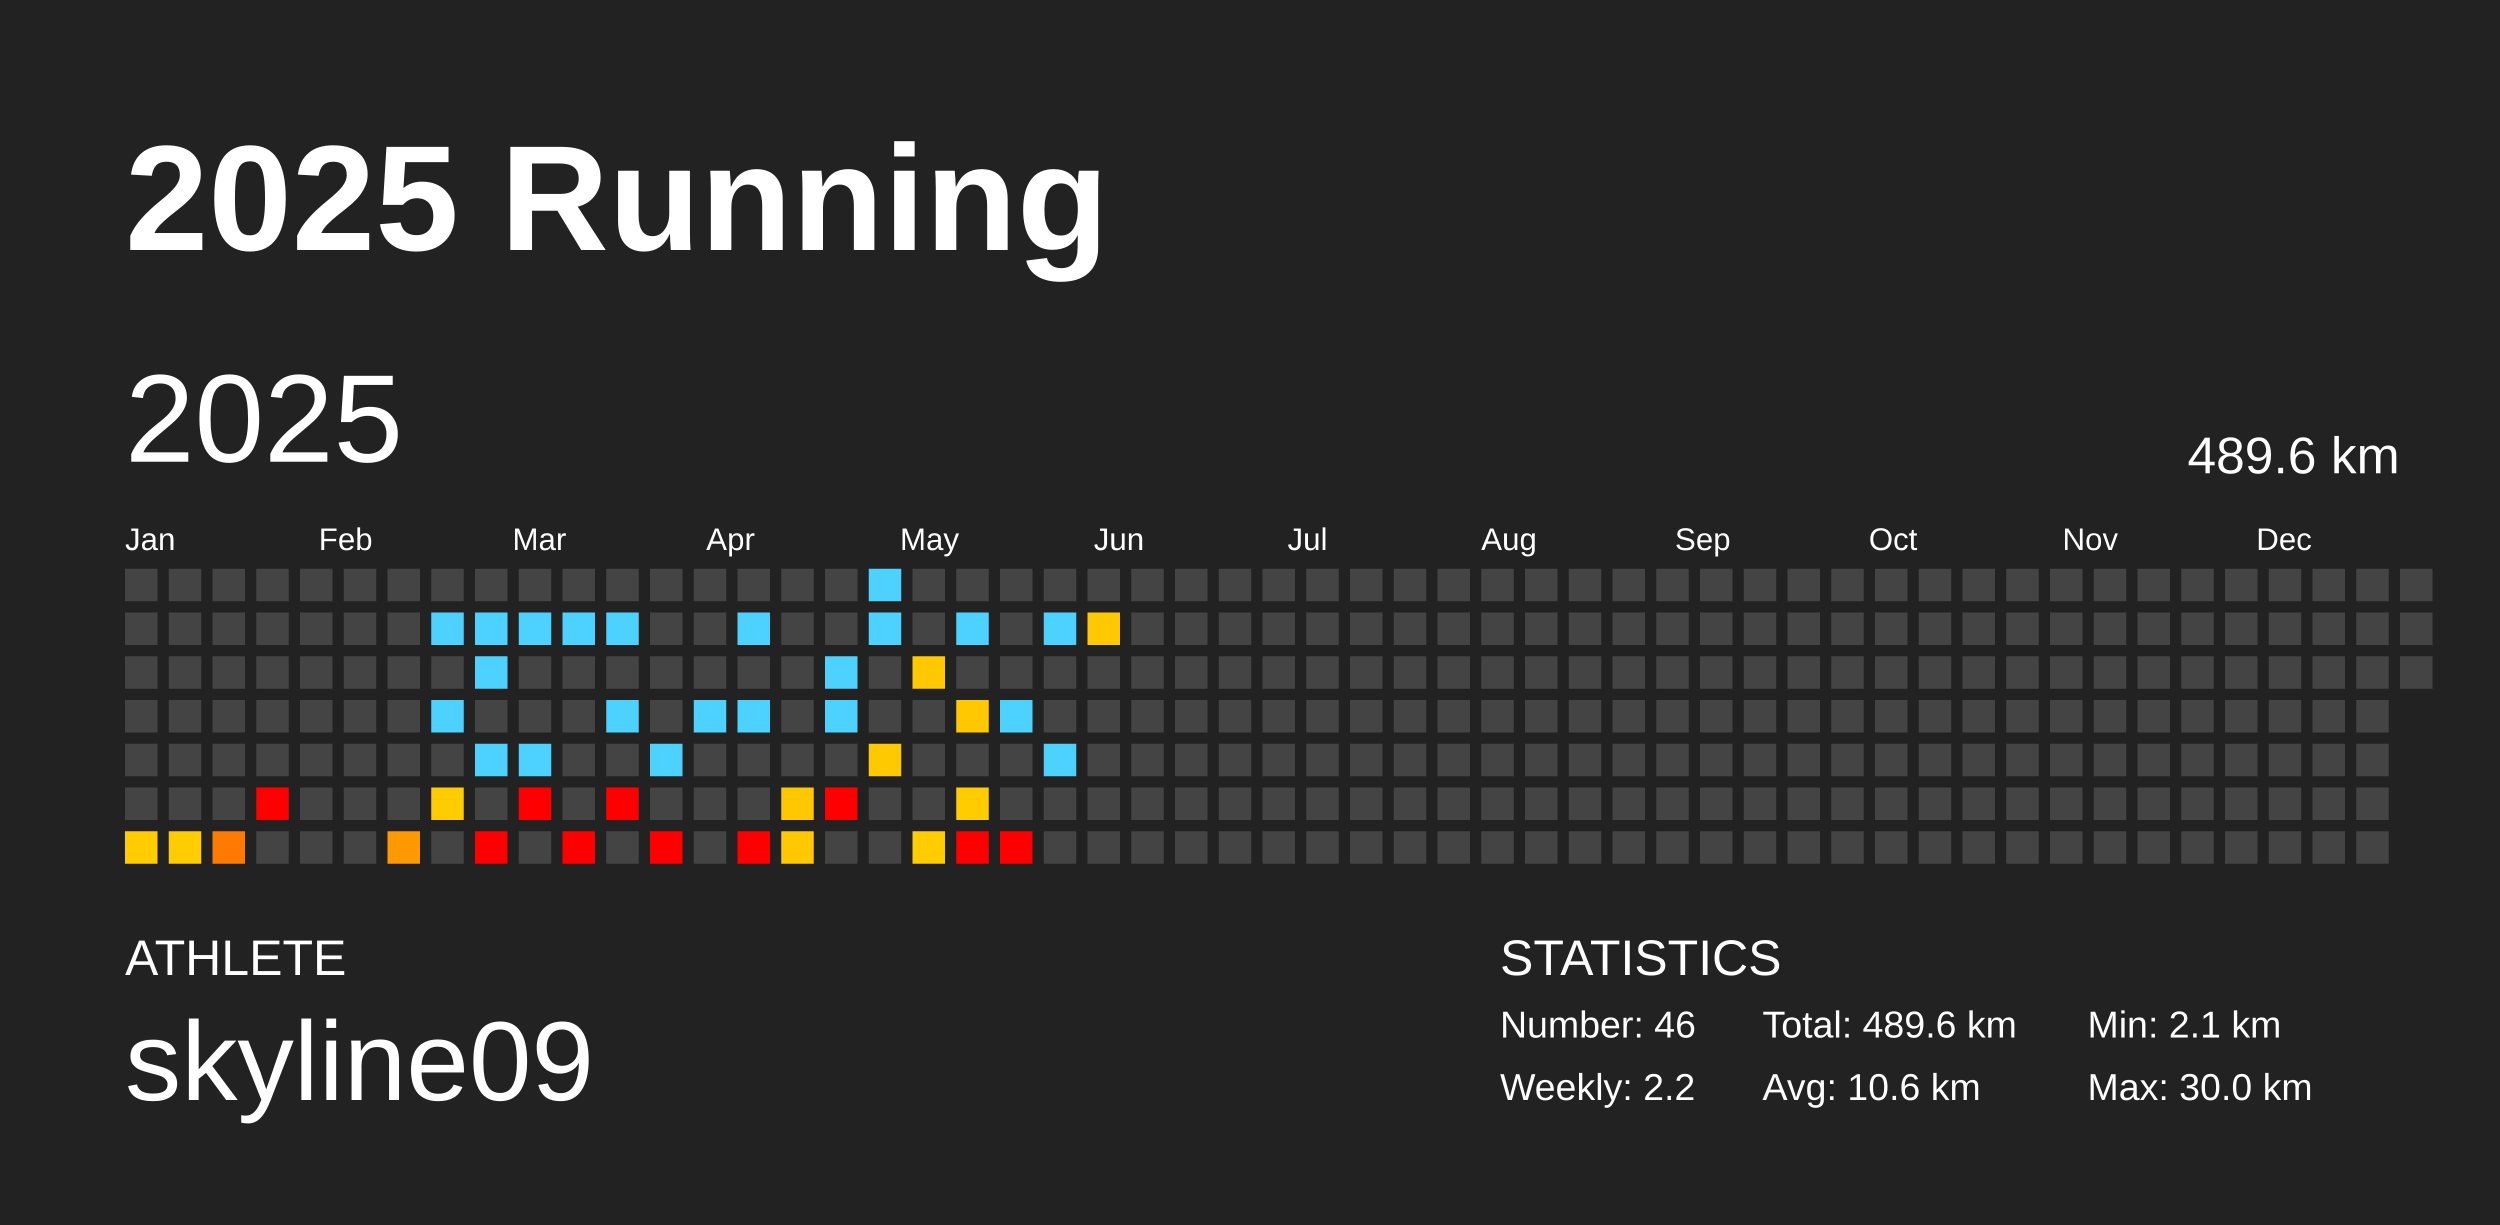
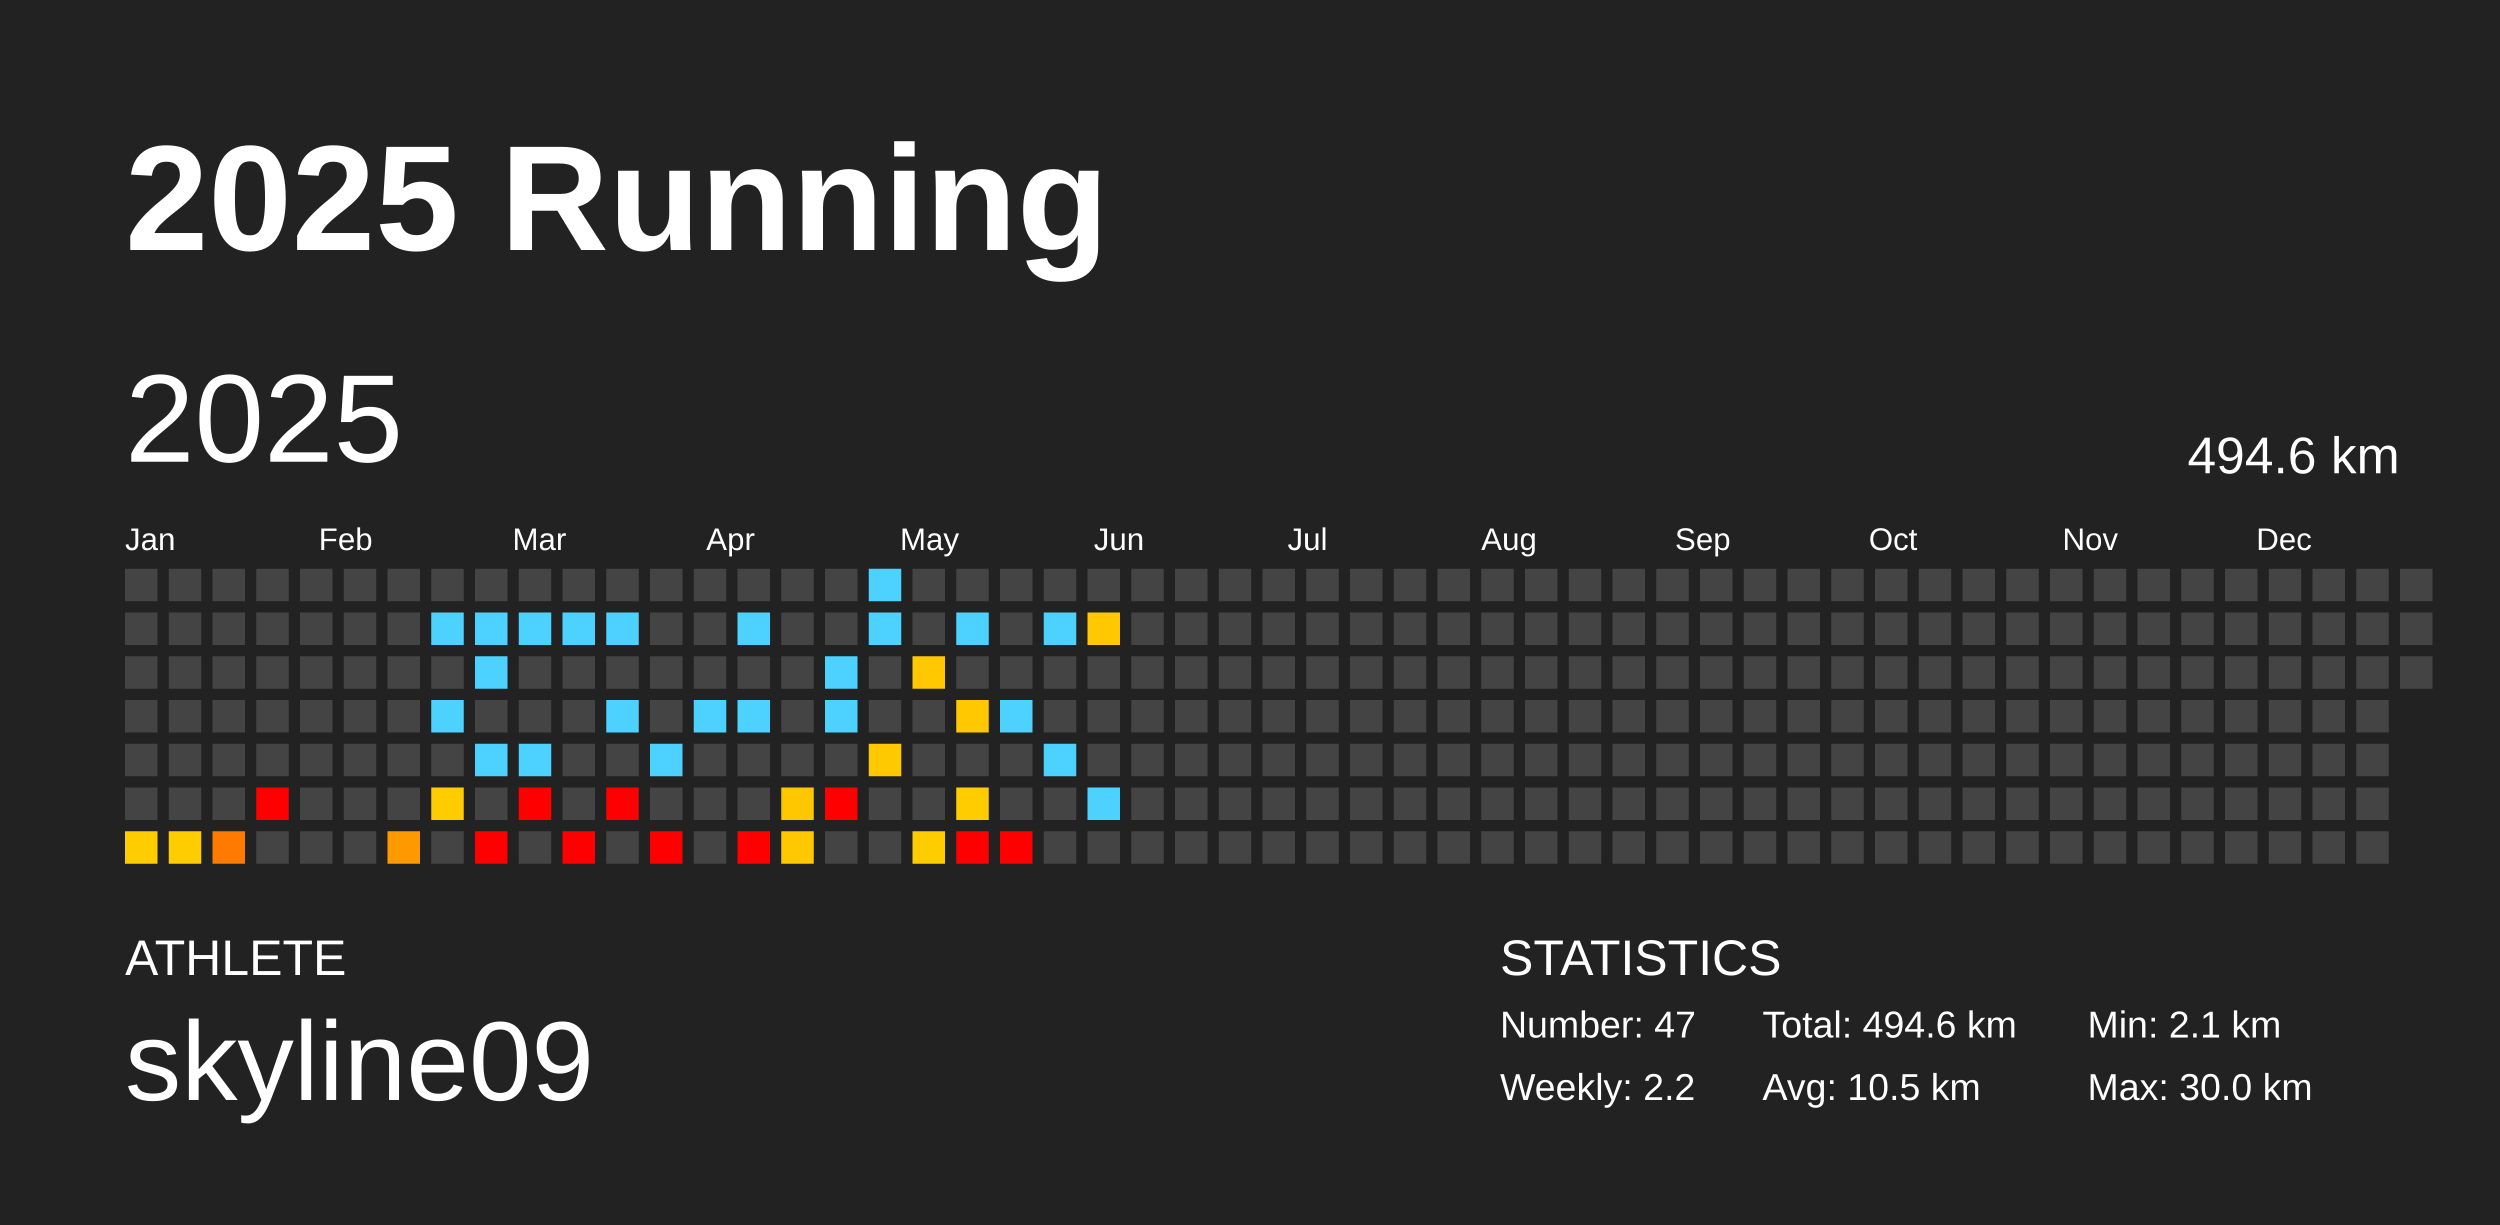
<svg xmlns="http://www.w3.org/2000/svg" baseProfile="full" height="98mm" version="1.1" viewBox="0,0,200,98" width="200mm">
  <defs />
  <rect fill="#222222" height="98" width="200" x="0" y="0" />
  <text fill="#FFFFFF" style="font-size:12px; font-family:Arial; font-weight:bold;" x="10" y="20">2025 Running</text>
  <text fill="#FFFFFF" style="font-size:4px; font-family:Arial" x="10" y="78">ATHLETE</text>
  <text fill="#FFFFFF" style="font-size:9px; font-family:Arial" x="10" y="88">skyline09</text>
  <text fill="#FFFFFF" style="font-size:4px; font-family:Arial" x="120" y="78">STATISTICS</text>
-   <text fill="#FFFFFF" style="font-size:3px; font-family:Arial" x="120" y="83">Number: 46</text>
+   <text fill="#FFFFFF" style="font-size:3px; font-family:Arial" x="120" y="83">Number: 47</text>
  <text fill="#FFFFFF" style="font-size:3px; font-family:Arial" x="120" y="88">Weekly: 2.2</text>
-   <text fill="#FFFFFF" style="font-size:3px; font-family:Arial" x="141" y="83">Total: 489.6 km</text>
-   <text fill="#FFFFFF" style="font-size:3px; font-family:Arial" x="141" y="88">Avg: 10.6 km</text>
+   <text fill="#FFFFFF" style="font-size:3px; font-family:Arial" x="141" y="83">Total: 494.6 km</text>
+   <text fill="#FFFFFF" style="font-size:3px; font-family:Arial" x="141" y="88">Avg: 10.5 km</text>
  <text fill="#FFFFFF" style="font-size:3px; font-family:Arial" x="167" y="83">Min: 2.1 km</text>
  <text fill="#FFFFFF" style="font-size:3px; font-family:Arial" x="167" y="88">Max: 30.0 km</text>
  <text dominant-baseline="hanging" fill="#FFFFFF" style="font-size:10.0px; font-family:Arial;" x="10" y="30">2025</text>
-   <text dominant-baseline="hanging" fill="#FFFFFF" style="font-size:4.125px; font-family:Arial;" x="175" y="35">489.6 km</text>
+   <text dominant-baseline="hanging" fill="#FFFFFF" style="font-size:4.125px; font-family:Arial;" x="175" y="35">494.6 km</text>
  <text fill="#FFFFFF" style="font-size:2.5px; font-family:Arial" x="10.0" y="44">Jan</text>
  <text fill="#FFFFFF" style="font-size:2.5px; font-family:Arial" x="25.5" y="44">Feb</text>
  <text fill="#FFFFFF" style="font-size:2.5px; font-family:Arial" x="41.0" y="44">Mar</text>
  <text fill="#FFFFFF" style="font-size:2.5px; font-family:Arial" x="56.5" y="44">Apr</text>
  <text fill="#FFFFFF" style="font-size:2.5px; font-family:Arial" x="72.0" y="44">May</text>
  <text fill="#FFFFFF" style="font-size:2.5px; font-family:Arial" x="87.5" y="44">Jun</text>
  <text fill="#FFFFFF" style="font-size:2.5px; font-family:Arial" x="103.0" y="44">Jul</text>
  <text fill="#FFFFFF" style="font-size:2.5px; font-family:Arial" x="118.5" y="44">Aug</text>
  <text fill="#FFFFFF" style="font-size:2.5px; font-family:Arial" x="134.0" y="44">Sep</text>
  <text fill="#FFFFFF" style="font-size:2.5px; font-family:Arial" x="149.5" y="44">Oct</text>
  <text fill="#FFFFFF" style="font-size:2.5px; font-family:Arial" x="165.0" y="44">Nov</text>
  <text fill="#FFFFFF" style="font-size:2.5px; font-family:Arial" x="180.5" y="44">Dec</text>
  <rect fill="#444444" height="2.6" width="2.6" x="10.0" y="45.5" />
  <rect fill="#444444" height="2.6" width="2.6" x="10.0" y="49.0" />
  <rect fill="#444444" height="2.6" width="2.6" x="10.0" y="52.5" />
  <rect fill="#444444" height="2.6" width="2.6" x="10.0" y="56.0" />
  <rect fill="#444444" height="2.6" width="2.6" x="10.0" y="59.5" />
  <rect fill="#444444" height="2.6" width="2.6" x="10.0" y="63.0" />
  <rect fill="#ffcc00" height="2.6" width="2.6" x="10.0" y="66.5" />
  <rect fill="#444444" height="2.6" width="2.6" x="13.5" y="45.5" />
  <rect fill="#444444" height="2.6" width="2.6" x="13.5" y="49.0" />
  <rect fill="#444444" height="2.6" width="2.6" x="13.5" y="52.5" />
  <rect fill="#444444" height="2.6" width="2.6" x="13.5" y="56.0" />
  <rect fill="#444444" height="2.6" width="2.6" x="13.5" y="59.5" />
  <rect fill="#444444" height="2.6" width="2.6" x="13.5" y="63.0" />
  <rect fill="#ffcc00" height="2.6" width="2.6" x="13.5" y="66.5" />
  <rect fill="#444444" height="2.6" width="2.6" x="17.0" y="45.5" />
  <rect fill="#444444" height="2.6" width="2.6" x="17.0" y="49.0" />
  <rect fill="#444444" height="2.6" width="2.6" x="17.0" y="52.5" />
  <rect fill="#444444" height="2.6" width="2.6" x="17.0" y="56.0" />
  <rect fill="#444444" height="2.6" width="2.6" x="17.0" y="59.5" />
  <rect fill="#444444" height="2.6" width="2.6" x="17.0" y="63.0" />
  <rect fill="#ff7a00" height="2.6" width="2.6" x="17.0" y="66.5" />
  <rect fill="#444444" height="2.6" width="2.6" x="20.5" y="45.5" />
  <rect fill="#444444" height="2.6" width="2.6" x="20.5" y="49.0" />
  <rect fill="#444444" height="2.6" width="2.6" x="20.5" y="52.5" />
  <rect fill="#444444" height="2.6" width="2.6" x="20.5" y="56.0" />
  <rect fill="#444444" height="2.6" width="2.6" x="20.5" y="59.5" />
  <rect fill="red" height="2.6" width="2.6" x="20.5" y="63.0" />
  <rect fill="#444444" height="2.6" width="2.6" x="20.5" y="66.5" />
  <rect fill="#444444" height="2.6" width="2.6" x="24.0" y="45.5" />
  <rect fill="#444444" height="2.6" width="2.6" x="24.0" y="49.0" />
  <rect fill="#444444" height="2.6" width="2.6" x="24.0" y="52.5" />
  <rect fill="#444444" height="2.6" width="2.6" x="24.0" y="56.0" />
  <rect fill="#444444" height="2.6" width="2.6" x="24.0" y="59.5" />
  <rect fill="#444444" height="2.6" width="2.6" x="24.0" y="63.0" />
  <rect fill="#444444" height="2.6" width="2.6" x="24.0" y="66.5" />
  <rect fill="#444444" height="2.6" width="2.6" x="27.5" y="45.5" />
  <rect fill="#444444" height="2.6" width="2.6" x="27.5" y="49.0" />
  <rect fill="#444444" height="2.6" width="2.6" x="27.5" y="52.5" />
  <rect fill="#444444" height="2.6" width="2.6" x="27.5" y="56.0" />
  <rect fill="#444444" height="2.6" width="2.6" x="27.5" y="59.5" />
  <rect fill="#444444" height="2.6" width="2.6" x="27.5" y="63.0" />
  <rect fill="#444444" height="2.6" width="2.6" x="27.5" y="66.5" />
  <rect fill="#444444" height="2.6" width="2.6" x="31.0" y="45.5" />
  <rect fill="#444444" height="2.6" width="2.6" x="31.0" y="49.0" />
  <rect fill="#444444" height="2.6" width="2.6" x="31.0" y="52.5" />
  <rect fill="#444444" height="2.6" width="2.6" x="31.0" y="56.0" />
  <rect fill="#444444" height="2.6" width="2.6" x="31.0" y="59.5" />
  <rect fill="#444444" height="2.6" width="2.6" x="31.0" y="63.0" />
  <rect fill="#ff9900" height="2.6" width="2.6" x="31.0" y="66.5" />
  <rect fill="#444444" height="2.6" width="2.6" x="34.5" y="45.5" />
  <rect fill="#4dd2ff" height="2.6" width="2.6" x="34.5" y="49.0" />
  <rect fill="#444444" height="2.6" width="2.6" x="34.5" y="52.5" />
  <rect fill="#4dd2ff" height="2.6" width="2.6" x="34.5" y="56.0" />
  <rect fill="#444444" height="2.6" width="2.6" x="34.5" y="59.5" />
  <rect fill="#ffcc00" height="2.6" width="2.6" x="34.5" y="63.0" />
  <rect fill="#444444" height="2.6" width="2.6" x="34.5" y="66.5" />
  <rect fill="#444444" height="2.6" width="2.6" x="38.0" y="45.5" />
  <rect fill="#4dd2ff" height="2.6" width="2.6" x="38.0" y="49.0" />
  <rect fill="#4dd2ff" height="2.6" width="2.6" x="38.0" y="52.5" />
  <rect fill="#444444" height="2.6" width="2.6" x="38.0" y="56.0" />
  <rect fill="#4dd2ff" height="2.6" width="2.6" x="38.0" y="59.5" />
  <rect fill="#444444" height="2.6" width="2.6" x="38.0" y="63.0" />
  <rect fill="red" height="2.6" width="2.6" x="38.0" y="66.5" />
  <rect fill="#444444" height="2.6" width="2.6" x="41.5" y="45.5" />
  <rect fill="#4dd2ff" height="2.6" width="2.6" x="41.5" y="49.0" />
  <rect fill="#444444" height="2.6" width="2.6" x="41.5" y="52.5" />
  <rect fill="#444444" height="2.6" width="2.6" x="41.5" y="56.0" />
  <rect fill="#4dd2ff" height="2.6" width="2.6" x="41.5" y="59.5" />
  <rect fill="red" height="2.6" width="2.6" x="41.5" y="63.0" />
  <rect fill="#444444" height="2.6" width="2.6" x="41.5" y="66.5" />
  <rect fill="#444444" height="2.6" width="2.6" x="45.0" y="45.5" />
  <rect fill="#4dd2ff" height="2.6" width="2.6" x="45.0" y="49.0" />
  <rect fill="#444444" height="2.6" width="2.6" x="45.0" y="52.5" />
  <rect fill="#444444" height="2.6" width="2.6" x="45.0" y="56.0" />
  <rect fill="#444444" height="2.6" width="2.6" x="45.0" y="59.5" />
  <rect fill="#444444" height="2.6" width="2.6" x="45.0" y="63.0" />
  <rect fill="red" height="2.6" width="2.6" x="45.0" y="66.5" />
  <rect fill="#444444" height="2.6" width="2.6" x="48.5" y="45.5" />
  <rect fill="#4dd2ff" height="2.6" width="2.6" x="48.5" y="49.0" />
  <rect fill="#444444" height="2.6" width="2.6" x="48.5" y="52.5" />
  <rect fill="#4dd2ff" height="2.6" width="2.6" x="48.5" y="56.0" />
  <rect fill="#444444" height="2.6" width="2.6" x="48.5" y="59.5" />
  <rect fill="red" height="2.6" width="2.6" x="48.5" y="63.0" />
  <rect fill="#444444" height="2.6" width="2.6" x="48.5" y="66.5" />
  <rect fill="#444444" height="2.6" width="2.6" x="52.0" y="45.5" />
  <rect fill="#444444" height="2.6" width="2.6" x="52.0" y="49.0" />
  <rect fill="#444444" height="2.6" width="2.6" x="52.0" y="52.5" />
  <rect fill="#444444" height="2.6" width="2.6" x="52.0" y="56.0" />
  <rect fill="#4dd2ff" height="2.6" width="2.6" x="52.0" y="59.5" />
  <rect fill="#444444" height="2.6" width="2.6" x="52.0" y="63.0" />
  <rect fill="red" height="2.6" width="2.6" x="52.0" y="66.5" />
  <rect fill="#444444" height="2.6" width="2.6" x="55.5" y="45.5" />
  <rect fill="#444444" height="2.6" width="2.6" x="55.5" y="49.0" />
  <rect fill="#444444" height="2.6" width="2.6" x="55.5" y="52.5" />
  <rect fill="#4dd2ff" height="2.6" width="2.6" x="55.5" y="56.0" />
  <rect fill="#444444" height="2.6" width="2.6" x="55.5" y="59.5" />
  <rect fill="#444444" height="2.6" width="2.6" x="55.5" y="63.0" />
  <rect fill="#444444" height="2.6" width="2.6" x="55.5" y="66.5" />
  <rect fill="#444444" height="2.6" width="2.6" x="59.0" y="45.5" />
  <rect fill="#4dd2ff" height="2.6" width="2.6" x="59.0" y="49.0" />
  <rect fill="#444444" height="2.6" width="2.6" x="59.0" y="52.5" />
  <rect fill="#4dd2ff" height="2.6" width="2.6" x="59.0" y="56.0" />
  <rect fill="#444444" height="2.6" width="2.6" x="59.0" y="59.5" />
  <rect fill="#444444" height="2.6" width="2.6" x="59.0" y="63.0" />
  <rect fill="red" height="2.6" width="2.6" x="59.0" y="66.5" />
  <rect fill="#444444" height="2.6" width="2.6" x="62.5" y="45.5" />
  <rect fill="#444444" height="2.6" width="2.6" x="62.5" y="49.0" />
  <rect fill="#444444" height="2.6" width="2.6" x="62.5" y="52.5" />
  <rect fill="#444444" height="2.6" width="2.6" x="62.5" y="56.0" />
  <rect fill="#444444" height="2.6" width="2.6" x="62.5" y="59.5" />
  <rect fill="#ffc700" height="2.6" width="2.6" x="62.5" y="63.0" />
  <rect fill="#ffc800" height="2.6" width="2.6" x="62.5" y="66.5" />
  <rect fill="#444444" height="2.6" width="2.6" x="66.0" y="45.5" />
  <rect fill="#444444" height="2.6" width="2.6" x="66.0" y="49.0" />
  <rect fill="#4dd2ff" height="2.6" width="2.6" x="66.0" y="52.5" />
  <rect fill="#4dd2ff" height="2.6" width="2.6" x="66.0" y="56.0" />
  <rect fill="#444444" height="2.6" width="2.6" x="66.0" y="59.5" />
  <rect fill="red" height="2.6" width="2.6" x="66.0" y="63.0" />
  <rect fill="#444444" height="2.6" width="2.6" x="66.0" y="66.5" />
  <rect fill="#4dd2ff" height="2.6" width="2.6" x="69.5" y="45.5" />
  <rect fill="#4dd2ff" height="2.6" width="2.6" x="69.5" y="49.0" />
  <rect fill="#444444" height="2.6" width="2.6" x="69.5" y="52.5" />
  <rect fill="#444444" height="2.6" width="2.6" x="69.5" y="56.0" />
  <rect fill="#ffc900" height="2.6" width="2.6" x="69.5" y="59.5" />
  <rect fill="#444444" height="2.6" width="2.6" x="69.5" y="63.0" />
  <rect fill="#444444" height="2.6" width="2.6" x="69.5" y="66.5" />
  <rect fill="#444444" height="2.6" width="2.6" x="73.0" y="45.5" />
  <rect fill="#444444" height="2.6" width="2.6" x="73.0" y="49.0" />
  <rect fill="#ffc800" height="2.6" width="2.6" x="73.0" y="52.5" />
  <rect fill="#444444" height="2.6" width="2.6" x="73.0" y="56.0" />
  <rect fill="#444444" height="2.6" width="2.6" x="73.0" y="59.5" />
  <rect fill="#444444" height="2.6" width="2.6" x="73.0" y="63.0" />
  <rect fill="#ffcc00" height="2.6" width="2.6" x="73.0" y="66.5" />
  <rect fill="#444444" height="2.6" width="2.6" x="76.5" y="45.5" />
  <rect fill="#4dd2ff" height="2.6" width="2.6" x="76.5" y="49.0" />
  <rect fill="#444444" height="2.6" width="2.6" x="76.5" y="52.5" />
  <rect fill="#ffc800" height="2.6" width="2.6" x="76.5" y="56.0" />
  <rect fill="#444444" height="2.6" width="2.6" x="76.5" y="59.5" />
  <rect fill="#ffcc00" height="2.6" width="2.6" x="76.5" y="63.0" />
  <rect fill="red" height="2.6" width="2.6" x="76.5" y="66.5" />
  <rect fill="#444444" height="2.6" width="2.6" x="80.0" y="45.5" />
  <rect fill="#444444" height="2.6" width="2.6" x="80.0" y="49.0" />
  <rect fill="#444444" height="2.6" width="2.6" x="80.0" y="52.5" />
  <rect fill="#4dd2ff" height="2.6" width="2.6" x="80.0" y="56.0" />
  <rect fill="#444444" height="2.6" width="2.6" x="80.0" y="59.5" />
  <rect fill="#444444" height="2.6" width="2.6" x="80.0" y="63.0" />
  <rect fill="red" height="2.6" width="2.6" x="80.0" y="66.5" />
  <rect fill="#444444" height="2.6" width="2.6" x="83.5" y="45.5" />
  <rect fill="#4dd2ff" height="2.6" width="2.6" x="83.5" y="49.0" />
  <rect fill="#444444" height="2.6" width="2.6" x="83.5" y="52.5" />
  <rect fill="#444444" height="2.6" width="2.6" x="83.5" y="56.0" />
  <rect fill="#4dd2ff" height="2.6" width="2.6" x="83.5" y="59.5" />
  <rect fill="#444444" height="2.6" width="2.6" x="83.5" y="63.0" />
  <rect fill="#444444" height="2.6" width="2.6" x="83.5" y="66.5" />
  <rect fill="#444444" height="2.6" width="2.6" x="87.0" y="45.5" />
  <rect fill="#ffc800" height="2.6" width="2.6" x="87.0" y="49.0" />
  <rect fill="#444444" height="2.6" width="2.6" x="87.0" y="52.5" />
  <rect fill="#444444" height="2.6" width="2.6" x="87.0" y="56.0" />
  <rect fill="#444444" height="2.6" width="2.6" x="87.0" y="59.5" />
-   <rect fill="#444444" height="2.6" width="2.6" x="87.0" y="63.0" />
+   <rect fill="#4dd2ff" height="2.6" width="2.6" x="87.0" y="63.0" />
  <rect fill="#444444" height="2.6" width="2.6" x="87.0" y="66.5" />
  <rect fill="#444444" height="2.6" width="2.6" x="90.5" y="45.5" />
  <rect fill="#444444" height="2.6" width="2.6" x="90.5" y="49.0" />
  <rect fill="#444444" height="2.6" width="2.6" x="90.5" y="52.5" />
  <rect fill="#444444" height="2.6" width="2.6" x="90.5" y="56.0" />
  <rect fill="#444444" height="2.6" width="2.6" x="90.5" y="59.5" />
  <rect fill="#444444" height="2.6" width="2.6" x="90.5" y="63.0" />
  <rect fill="#444444" height="2.6" width="2.6" x="90.5" y="66.5" />
  <rect fill="#444444" height="2.6" width="2.6" x="94.0" y="45.5" />
  <rect fill="#444444" height="2.6" width="2.6" x="94.0" y="49.0" />
  <rect fill="#444444" height="2.6" width="2.6" x="94.0" y="52.5" />
  <rect fill="#444444" height="2.6" width="2.6" x="94.0" y="56.0" />
  <rect fill="#444444" height="2.6" width="2.6" x="94.0" y="59.5" />
  <rect fill="#444444" height="2.6" width="2.6" x="94.0" y="63.0" />
  <rect fill="#444444" height="2.6" width="2.6" x="94.0" y="66.5" />
  <rect fill="#444444" height="2.6" width="2.6" x="97.5" y="45.5" />
  <rect fill="#444444" height="2.6" width="2.6" x="97.5" y="49.0" />
  <rect fill="#444444" height="2.6" width="2.6" x="97.5" y="52.5" />
  <rect fill="#444444" height="2.6" width="2.6" x="97.5" y="56.0" />
  <rect fill="#444444" height="2.6" width="2.6" x="97.5" y="59.5" />
  <rect fill="#444444" height="2.6" width="2.6" x="97.5" y="63.0" />
  <rect fill="#444444" height="2.6" width="2.6" x="97.5" y="66.5" />
  <rect fill="#444444" height="2.6" width="2.6" x="101.0" y="45.5" />
  <rect fill="#444444" height="2.6" width="2.6" x="101.0" y="49.0" />
  <rect fill="#444444" height="2.6" width="2.6" x="101.0" y="52.5" />
  <rect fill="#444444" height="2.6" width="2.6" x="101.0" y="56.0" />
  <rect fill="#444444" height="2.6" width="2.6" x="101.0" y="59.5" />
  <rect fill="#444444" height="2.6" width="2.6" x="101.0" y="63.0" />
  <rect fill="#444444" height="2.6" width="2.6" x="101.0" y="66.5" />
  <rect fill="#444444" height="2.6" width="2.6" x="104.5" y="45.5" />
  <rect fill="#444444" height="2.6" width="2.6" x="104.5" y="49.0" />
  <rect fill="#444444" height="2.6" width="2.6" x="104.5" y="52.5" />
  <rect fill="#444444" height="2.6" width="2.6" x="104.5" y="56.0" />
  <rect fill="#444444" height="2.6" width="2.6" x="104.5" y="59.5" />
  <rect fill="#444444" height="2.6" width="2.6" x="104.5" y="63.0" />
  <rect fill="#444444" height="2.6" width="2.6" x="104.5" y="66.5" />
  <rect fill="#444444" height="2.6" width="2.6" x="108.0" y="45.5" />
  <rect fill="#444444" height="2.6" width="2.6" x="108.0" y="49.0" />
  <rect fill="#444444" height="2.6" width="2.6" x="108.0" y="52.5" />
  <rect fill="#444444" height="2.6" width="2.6" x="108.0" y="56.0" />
  <rect fill="#444444" height="2.6" width="2.6" x="108.0" y="59.5" />
  <rect fill="#444444" height="2.6" width="2.6" x="108.0" y="63.0" />
  <rect fill="#444444" height="2.6" width="2.6" x="108.0" y="66.5" />
  <rect fill="#444444" height="2.6" width="2.6" x="111.5" y="45.5" />
  <rect fill="#444444" height="2.6" width="2.6" x="111.5" y="49.0" />
  <rect fill="#444444" height="2.6" width="2.6" x="111.5" y="52.5" />
  <rect fill="#444444" height="2.6" width="2.6" x="111.5" y="56.0" />
  <rect fill="#444444" height="2.6" width="2.6" x="111.5" y="59.5" />
  <rect fill="#444444" height="2.6" width="2.6" x="111.5" y="63.0" />
  <rect fill="#444444" height="2.6" width="2.6" x="111.5" y="66.5" />
  <rect fill="#444444" height="2.6" width="2.6" x="115.0" y="45.5" />
  <rect fill="#444444" height="2.6" width="2.6" x="115.0" y="49.0" />
  <rect fill="#444444" height="2.6" width="2.6" x="115.0" y="52.5" />
  <rect fill="#444444" height="2.6" width="2.6" x="115.0" y="56.0" />
  <rect fill="#444444" height="2.6" width="2.6" x="115.0" y="59.5" />
  <rect fill="#444444" height="2.6" width="2.6" x="115.0" y="63.0" />
  <rect fill="#444444" height="2.6" width="2.6" x="115.0" y="66.5" />
  <rect fill="#444444" height="2.6" width="2.6" x="118.5" y="45.5" />
  <rect fill="#444444" height="2.6" width="2.6" x="118.5" y="49.0" />
  <rect fill="#444444" height="2.6" width="2.6" x="118.5" y="52.5" />
  <rect fill="#444444" height="2.6" width="2.6" x="118.5" y="56.0" />
  <rect fill="#444444" height="2.6" width="2.6" x="118.5" y="59.5" />
  <rect fill="#444444" height="2.6" width="2.6" x="118.5" y="63.0" />
  <rect fill="#444444" height="2.6" width="2.6" x="118.5" y="66.5" />
  <rect fill="#444444" height="2.6" width="2.6" x="122.0" y="45.5" />
  <rect fill="#444444" height="2.6" width="2.6" x="122.0" y="49.0" />
  <rect fill="#444444" height="2.6" width="2.6" x="122.0" y="52.5" />
  <rect fill="#444444" height="2.6" width="2.6" x="122.0" y="56.0" />
  <rect fill="#444444" height="2.6" width="2.6" x="122.0" y="59.5" />
  <rect fill="#444444" height="2.6" width="2.6" x="122.0" y="63.0" />
  <rect fill="#444444" height="2.6" width="2.6" x="122.0" y="66.5" />
  <rect fill="#444444" height="2.6" width="2.6" x="125.5" y="45.5" />
  <rect fill="#444444" height="2.6" width="2.6" x="125.5" y="49.0" />
  <rect fill="#444444" height="2.6" width="2.6" x="125.5" y="52.5" />
  <rect fill="#444444" height="2.6" width="2.6" x="125.5" y="56.0" />
  <rect fill="#444444" height="2.6" width="2.6" x="125.5" y="59.5" />
  <rect fill="#444444" height="2.6" width="2.6" x="125.5" y="63.0" />
  <rect fill="#444444" height="2.6" width="2.6" x="125.5" y="66.5" />
  <rect fill="#444444" height="2.6" width="2.6" x="129.0" y="45.5" />
  <rect fill="#444444" height="2.6" width="2.6" x="129.0" y="49.0" />
  <rect fill="#444444" height="2.6" width="2.6" x="129.0" y="52.5" />
  <rect fill="#444444" height="2.6" width="2.6" x="129.0" y="56.0" />
  <rect fill="#444444" height="2.6" width="2.6" x="129.0" y="59.5" />
  <rect fill="#444444" height="2.6" width="2.6" x="129.0" y="63.0" />
  <rect fill="#444444" height="2.6" width="2.6" x="129.0" y="66.5" />
  <rect fill="#444444" height="2.6" width="2.6" x="132.5" y="45.5" />
  <rect fill="#444444" height="2.6" width="2.6" x="132.5" y="49.0" />
  <rect fill="#444444" height="2.6" width="2.6" x="132.5" y="52.5" />
  <rect fill="#444444" height="2.6" width="2.6" x="132.5" y="56.0" />
  <rect fill="#444444" height="2.6" width="2.6" x="132.5" y="59.5" />
  <rect fill="#444444" height="2.6" width="2.6" x="132.5" y="63.0" />
  <rect fill="#444444" height="2.6" width="2.6" x="132.5" y="66.5" />
  <rect fill="#444444" height="2.6" width="2.6" x="136.0" y="45.5" />
  <rect fill="#444444" height="2.6" width="2.6" x="136.0" y="49.0" />
  <rect fill="#444444" height="2.6" width="2.6" x="136.0" y="52.5" />
  <rect fill="#444444" height="2.6" width="2.6" x="136.0" y="56.0" />
  <rect fill="#444444" height="2.6" width="2.6" x="136.0" y="59.5" />
  <rect fill="#444444" height="2.6" width="2.6" x="136.0" y="63.0" />
  <rect fill="#444444" height="2.6" width="2.6" x="136.0" y="66.5" />
  <rect fill="#444444" height="2.6" width="2.6" x="139.5" y="45.5" />
  <rect fill="#444444" height="2.6" width="2.6" x="139.5" y="49.0" />
  <rect fill="#444444" height="2.6" width="2.6" x="139.5" y="52.5" />
  <rect fill="#444444" height="2.6" width="2.6" x="139.5" y="56.0" />
  <rect fill="#444444" height="2.6" width="2.6" x="139.5" y="59.5" />
  <rect fill="#444444" height="2.6" width="2.6" x="139.5" y="63.0" />
  <rect fill="#444444" height="2.6" width="2.6" x="139.5" y="66.5" />
  <rect fill="#444444" height="2.6" width="2.6" x="143.0" y="45.5" />
  <rect fill="#444444" height="2.6" width="2.6" x="143.0" y="49.0" />
  <rect fill="#444444" height="2.6" width="2.6" x="143.0" y="52.5" />
  <rect fill="#444444" height="2.6" width="2.6" x="143.0" y="56.0" />
  <rect fill="#444444" height="2.6" width="2.6" x="143.0" y="59.5" />
  <rect fill="#444444" height="2.6" width="2.6" x="143.0" y="63.0" />
  <rect fill="#444444" height="2.6" width="2.6" x="143.0" y="66.5" />
  <rect fill="#444444" height="2.6" width="2.6" x="146.5" y="45.5" />
  <rect fill="#444444" height="2.6" width="2.6" x="146.5" y="49.0" />
  <rect fill="#444444" height="2.6" width="2.6" x="146.5" y="52.5" />
  <rect fill="#444444" height="2.6" width="2.6" x="146.5" y="56.0" />
  <rect fill="#444444" height="2.6" width="2.6" x="146.5" y="59.5" />
  <rect fill="#444444" height="2.6" width="2.6" x="146.5" y="63.0" />
  <rect fill="#444444" height="2.6" width="2.6" x="146.5" y="66.5" />
  <rect fill="#444444" height="2.6" width="2.6" x="150.0" y="45.5" />
  <rect fill="#444444" height="2.6" width="2.6" x="150.0" y="49.0" />
  <rect fill="#444444" height="2.6" width="2.6" x="150.0" y="52.5" />
  <rect fill="#444444" height="2.6" width="2.6" x="150.0" y="56.0" />
  <rect fill="#444444" height="2.6" width="2.6" x="150.0" y="59.5" />
  <rect fill="#444444" height="2.6" width="2.6" x="150.0" y="63.0" />
  <rect fill="#444444" height="2.6" width="2.6" x="150.0" y="66.5" />
  <rect fill="#444444" height="2.6" width="2.6" x="153.5" y="45.5" />
  <rect fill="#444444" height="2.6" width="2.6" x="153.5" y="49.0" />
  <rect fill="#444444" height="2.6" width="2.6" x="153.5" y="52.5" />
  <rect fill="#444444" height="2.6" width="2.6" x="153.5" y="56.0" />
  <rect fill="#444444" height="2.6" width="2.6" x="153.5" y="59.5" />
  <rect fill="#444444" height="2.6" width="2.6" x="153.5" y="63.0" />
  <rect fill="#444444" height="2.6" width="2.6" x="153.5" y="66.5" />
  <rect fill="#444444" height="2.6" width="2.6" x="157.0" y="45.5" />
  <rect fill="#444444" height="2.6" width="2.6" x="157.0" y="49.0" />
  <rect fill="#444444" height="2.6" width="2.6" x="157.0" y="52.5" />
  <rect fill="#444444" height="2.6" width="2.6" x="157.0" y="56.0" />
  <rect fill="#444444" height="2.6" width="2.6" x="157.0" y="59.5" />
  <rect fill="#444444" height="2.6" width="2.6" x="157.0" y="63.0" />
  <rect fill="#444444" height="2.6" width="2.6" x="157.0" y="66.5" />
  <rect fill="#444444" height="2.6" width="2.6" x="160.5" y="45.5" />
  <rect fill="#444444" height="2.6" width="2.6" x="160.5" y="49.0" />
  <rect fill="#444444" height="2.6" width="2.6" x="160.5" y="52.5" />
  <rect fill="#444444" height="2.6" width="2.6" x="160.5" y="56.0" />
  <rect fill="#444444" height="2.6" width="2.6" x="160.5" y="59.5" />
  <rect fill="#444444" height="2.6" width="2.6" x="160.5" y="63.0" />
  <rect fill="#444444" height="2.6" width="2.6" x="160.5" y="66.5" />
  <rect fill="#444444" height="2.6" width="2.6" x="164.0" y="45.5" />
  <rect fill="#444444" height="2.6" width="2.6" x="164.0" y="49.0" />
  <rect fill="#444444" height="2.6" width="2.6" x="164.0" y="52.5" />
  <rect fill="#444444" height="2.6" width="2.6" x="164.0" y="56.0" />
  <rect fill="#444444" height="2.6" width="2.6" x="164.0" y="59.5" />
  <rect fill="#444444" height="2.6" width="2.6" x="164.0" y="63.0" />
  <rect fill="#444444" height="2.6" width="2.6" x="164.0" y="66.5" />
  <rect fill="#444444" height="2.6" width="2.6" x="167.5" y="45.5" />
  <rect fill="#444444" height="2.6" width="2.6" x="167.5" y="49.0" />
  <rect fill="#444444" height="2.6" width="2.6" x="167.5" y="52.5" />
  <rect fill="#444444" height="2.6" width="2.6" x="167.5" y="56.0" />
  <rect fill="#444444" height="2.6" width="2.6" x="167.5" y="59.5" />
  <rect fill="#444444" height="2.6" width="2.6" x="167.5" y="63.0" />
  <rect fill="#444444" height="2.6" width="2.6" x="167.5" y="66.5" />
  <rect fill="#444444" height="2.6" width="2.6" x="171.0" y="45.5" />
  <rect fill="#444444" height="2.6" width="2.6" x="171.0" y="49.0" />
  <rect fill="#444444" height="2.6" width="2.6" x="171.0" y="52.5" />
  <rect fill="#444444" height="2.6" width="2.6" x="171.0" y="56.0" />
  <rect fill="#444444" height="2.6" width="2.6" x="171.0" y="59.5" />
  <rect fill="#444444" height="2.6" width="2.6" x="171.0" y="63.0" />
  <rect fill="#444444" height="2.6" width="2.6" x="171.0" y="66.5" />
  <rect fill="#444444" height="2.6" width="2.6" x="174.5" y="45.5" />
  <rect fill="#444444" height="2.6" width="2.6" x="174.5" y="49.0" />
  <rect fill="#444444" height="2.6" width="2.6" x="174.5" y="52.5" />
  <rect fill="#444444" height="2.6" width="2.6" x="174.5" y="56.0" />
  <rect fill="#444444" height="2.6" width="2.6" x="174.5" y="59.5" />
  <rect fill="#444444" height="2.6" width="2.6" x="174.5" y="63.0" />
  <rect fill="#444444" height="2.6" width="2.6" x="174.5" y="66.5" />
  <rect fill="#444444" height="2.6" width="2.6" x="178.0" y="45.5" />
  <rect fill="#444444" height="2.6" width="2.6" x="178.0" y="49.0" />
  <rect fill="#444444" height="2.6" width="2.6" x="178.0" y="52.5" />
  <rect fill="#444444" height="2.6" width="2.6" x="178.0" y="56.0" />
  <rect fill="#444444" height="2.6" width="2.6" x="178.0" y="59.5" />
  <rect fill="#444444" height="2.6" width="2.6" x="178.0" y="63.0" />
  <rect fill="#444444" height="2.6" width="2.6" x="178.0" y="66.5" />
  <rect fill="#444444" height="2.6" width="2.6" x="181.5" y="45.5" />
  <rect fill="#444444" height="2.6" width="2.6" x="181.5" y="49.0" />
  <rect fill="#444444" height="2.6" width="2.6" x="181.5" y="52.5" />
  <rect fill="#444444" height="2.6" width="2.6" x="181.5" y="56.0" />
  <rect fill="#444444" height="2.6" width="2.6" x="181.5" y="59.5" />
  <rect fill="#444444" height="2.6" width="2.6" x="181.5" y="63.0" />
  <rect fill="#444444" height="2.6" width="2.6" x="181.5" y="66.5" />
  <rect fill="#444444" height="2.6" width="2.6" x="185.0" y="45.5" />
  <rect fill="#444444" height="2.6" width="2.6" x="185.0" y="49.0" />
  <rect fill="#444444" height="2.6" width="2.6" x="185.0" y="52.5" />
  <rect fill="#444444" height="2.6" width="2.6" x="185.0" y="56.0" />
  <rect fill="#444444" height="2.6" width="2.6" x="185.0" y="59.5" />
  <rect fill="#444444" height="2.6" width="2.6" x="185.0" y="63.0" />
  <rect fill="#444444" height="2.6" width="2.6" x="185.0" y="66.5" />
  <rect fill="#444444" height="2.6" width="2.6" x="188.5" y="45.5" />
  <rect fill="#444444" height="2.6" width="2.6" x="188.5" y="49.0" />
  <rect fill="#444444" height="2.6" width="2.6" x="188.5" y="52.5" />
  <rect fill="#444444" height="2.6" width="2.6" x="188.5" y="56.0" />
  <rect fill="#444444" height="2.6" width="2.6" x="188.5" y="59.5" />
  <rect fill="#444444" height="2.6" width="2.6" x="188.5" y="63.0" />
  <rect fill="#444444" height="2.6" width="2.6" x="188.5" y="66.5" />
  <rect fill="#444444" height="2.6" width="2.6" x="192.0" y="45.5" />
  <rect fill="#444444" height="2.6" width="2.6" x="192.0" y="49.0" />
  <rect fill="#444444" height="2.6" width="2.6" x="192.0" y="52.5" />
</svg>
